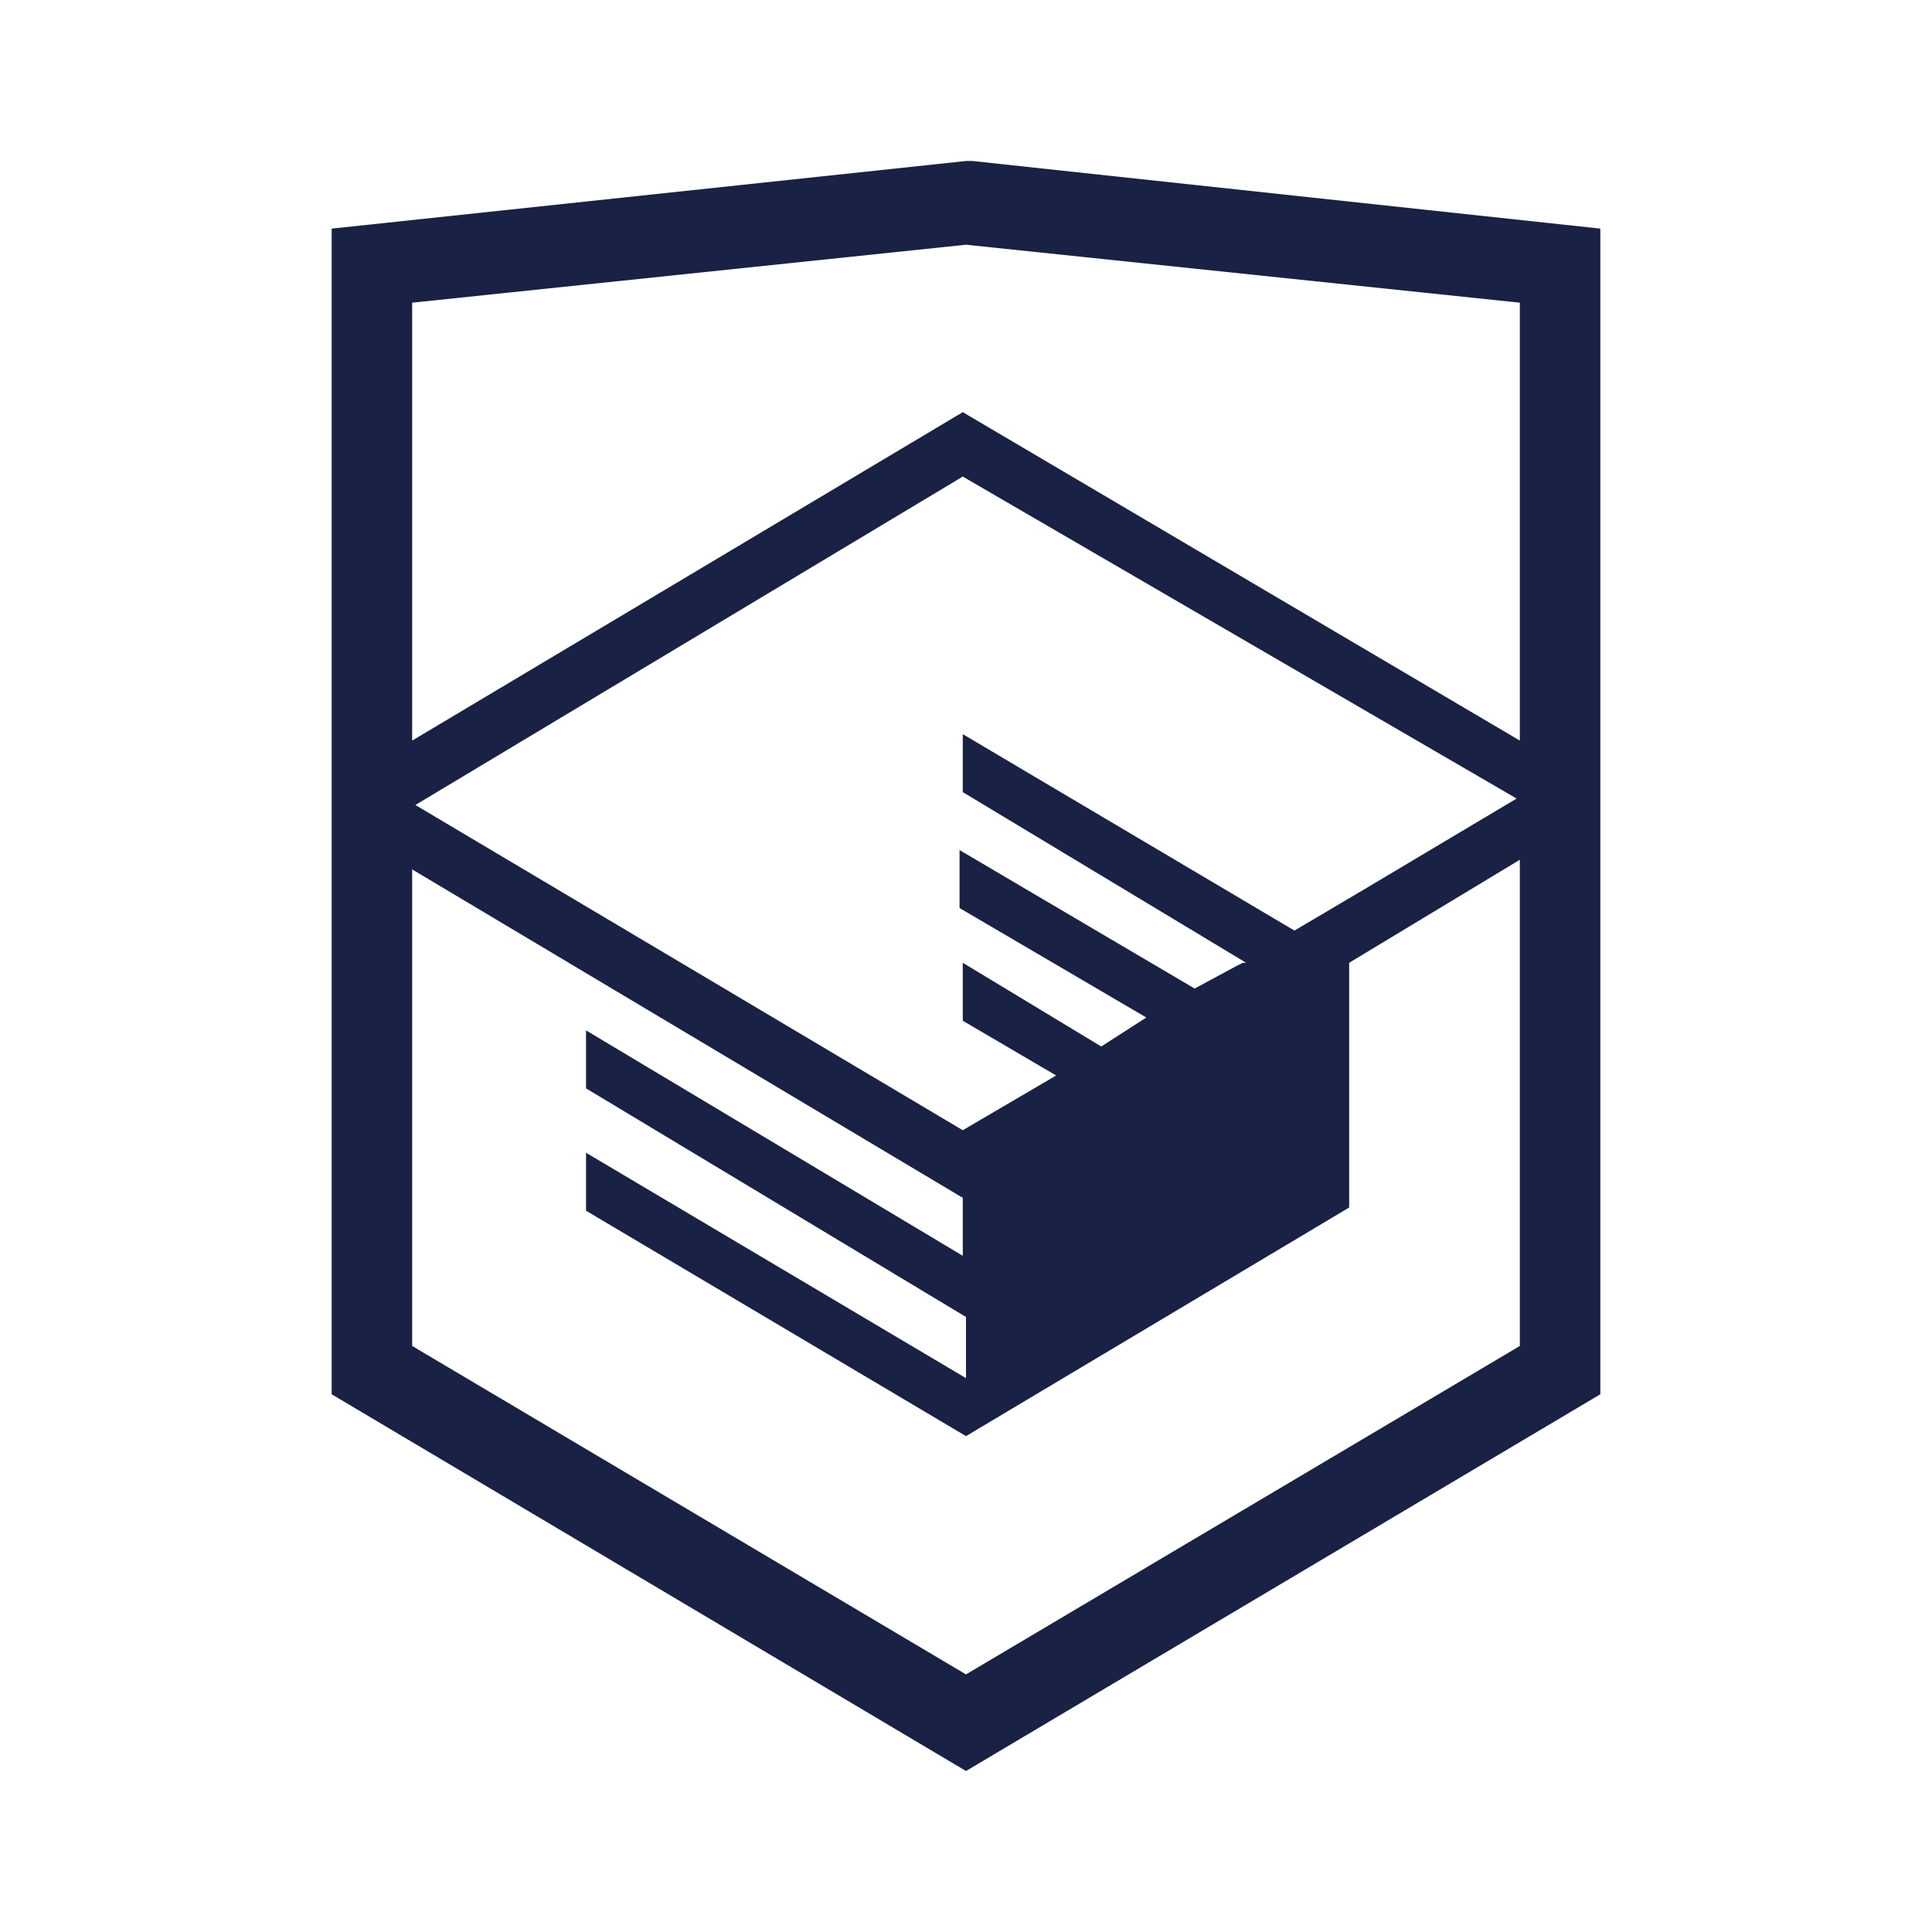
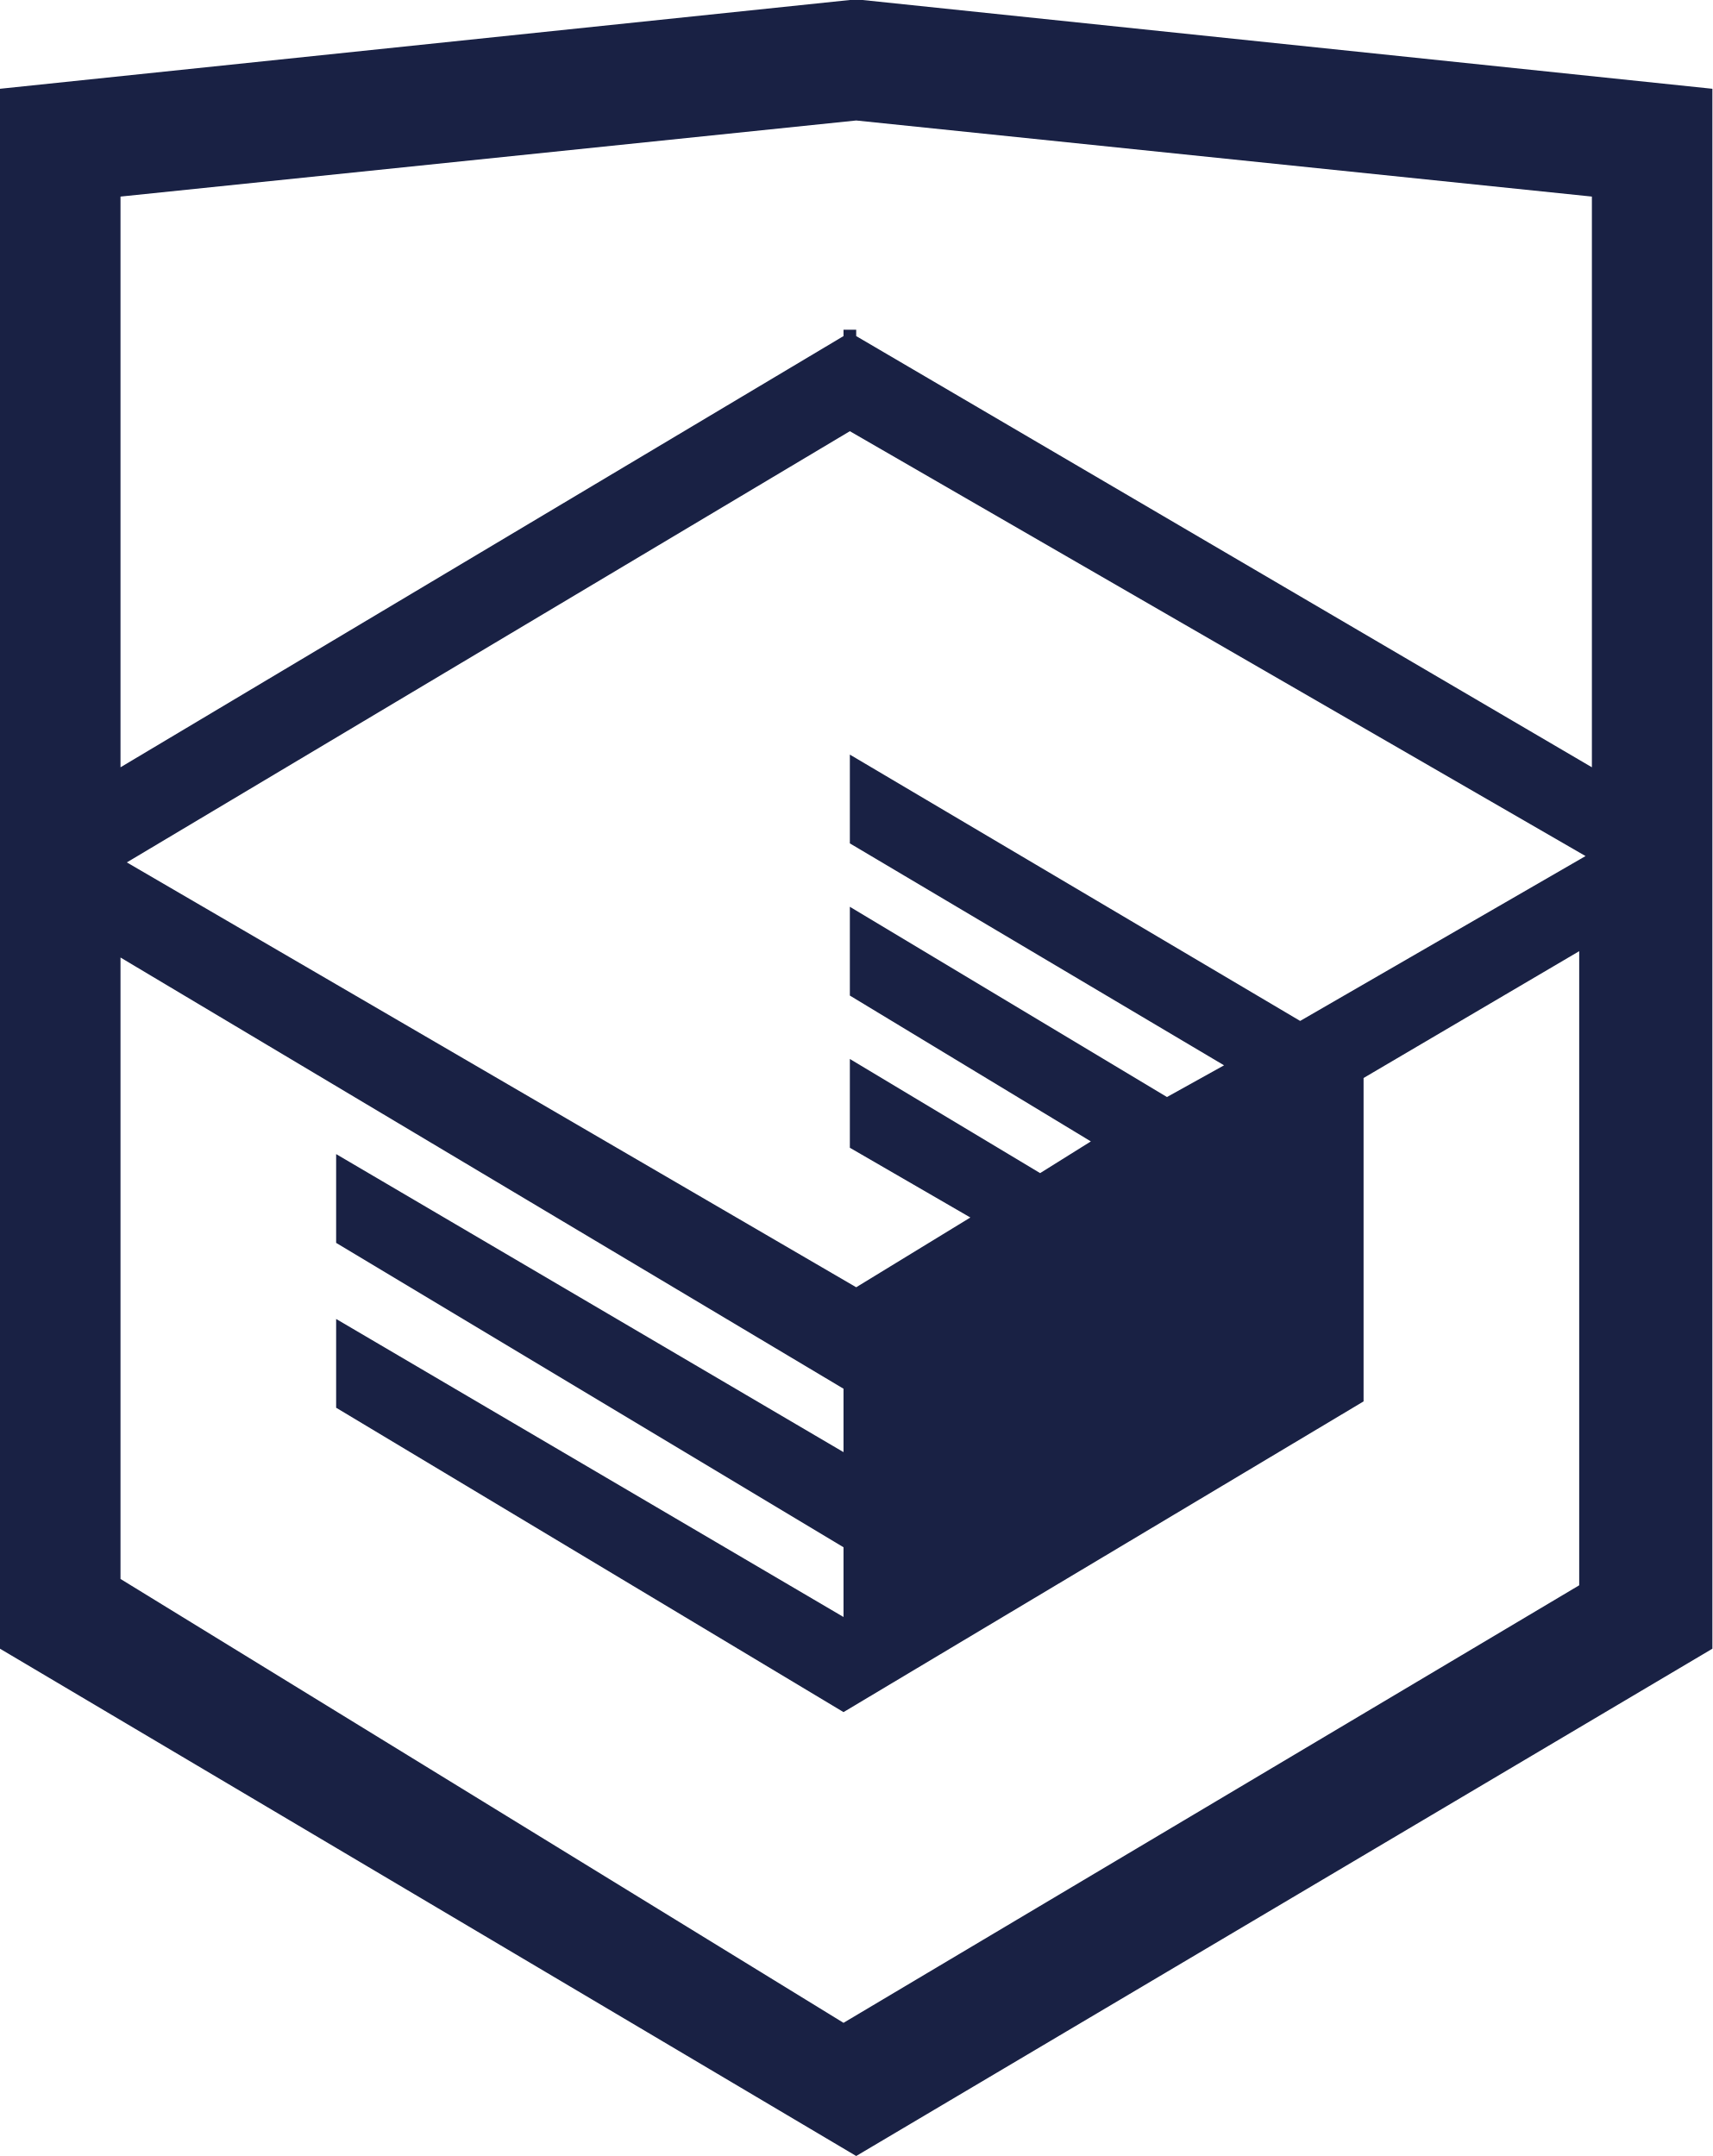
- <svg xmlns="http://www.w3.org/2000/svg" viewBox="0 0 60 60">
-   <path d="m30.2 5h-.2l-19.7 2.1v36.2l19.7 11.7 19.7-11.7v-36.2l-19.5-2.1zm17 36.8-17.2 10.2-17.2-10.2v-14.8l17.1 10.2v1.8l-11.7-7v1.8l11.8 7.1v1.9l-11.8-7v1.8l11.8 7 11.9-7.1v-7.6l5.3-3.2zm-.1-17-4.7 2.8-2.2 1.3-10.3-6.1v1.8l8.8 5.3h-.1l-.2.1-1.3.7-7.3-4.3v1.8l5.8 3.4-1.4.9-4.3-2.6v1.8l2.9 1.7-2.9 1.7-17-10.1 17-10.2zm.1-1.8-17.3-10.2-17.1 10.2v-13.6l17.2-1.8 17.2 1.8z" fill="#192144" />
+ <svg xmlns="http://www.w3.org/2000/svg" viewBox="0 0 27 34" fill="#192144">
+   <path d="M13.6,0h-.2L0,1.4V26l13.5,8L27,26h0V1.4Zm5.7,16.8-.9.5-5-3v1.4L17.2,18l-.8.5-3-1.8v1.4l1.9,1.1-1.8,1.1L2,13.6,13.4,6.8,25,13.5l-4.5,2.6-7.1-4.2v1.4ZM1.9,15.1l11.4,6.8v1l-8-4.7v1.4l8,4.8v1.1l-8-4.7v1.4l8,4.8h0l8.2-4.9V17l3.4-2V25L13.3,31.9l-11.4-7Zm0-3v-9L13.5,1.9,25.1,3.1v9L13.5,5.3V5.2h-.2v.1Z" />
</svg>
